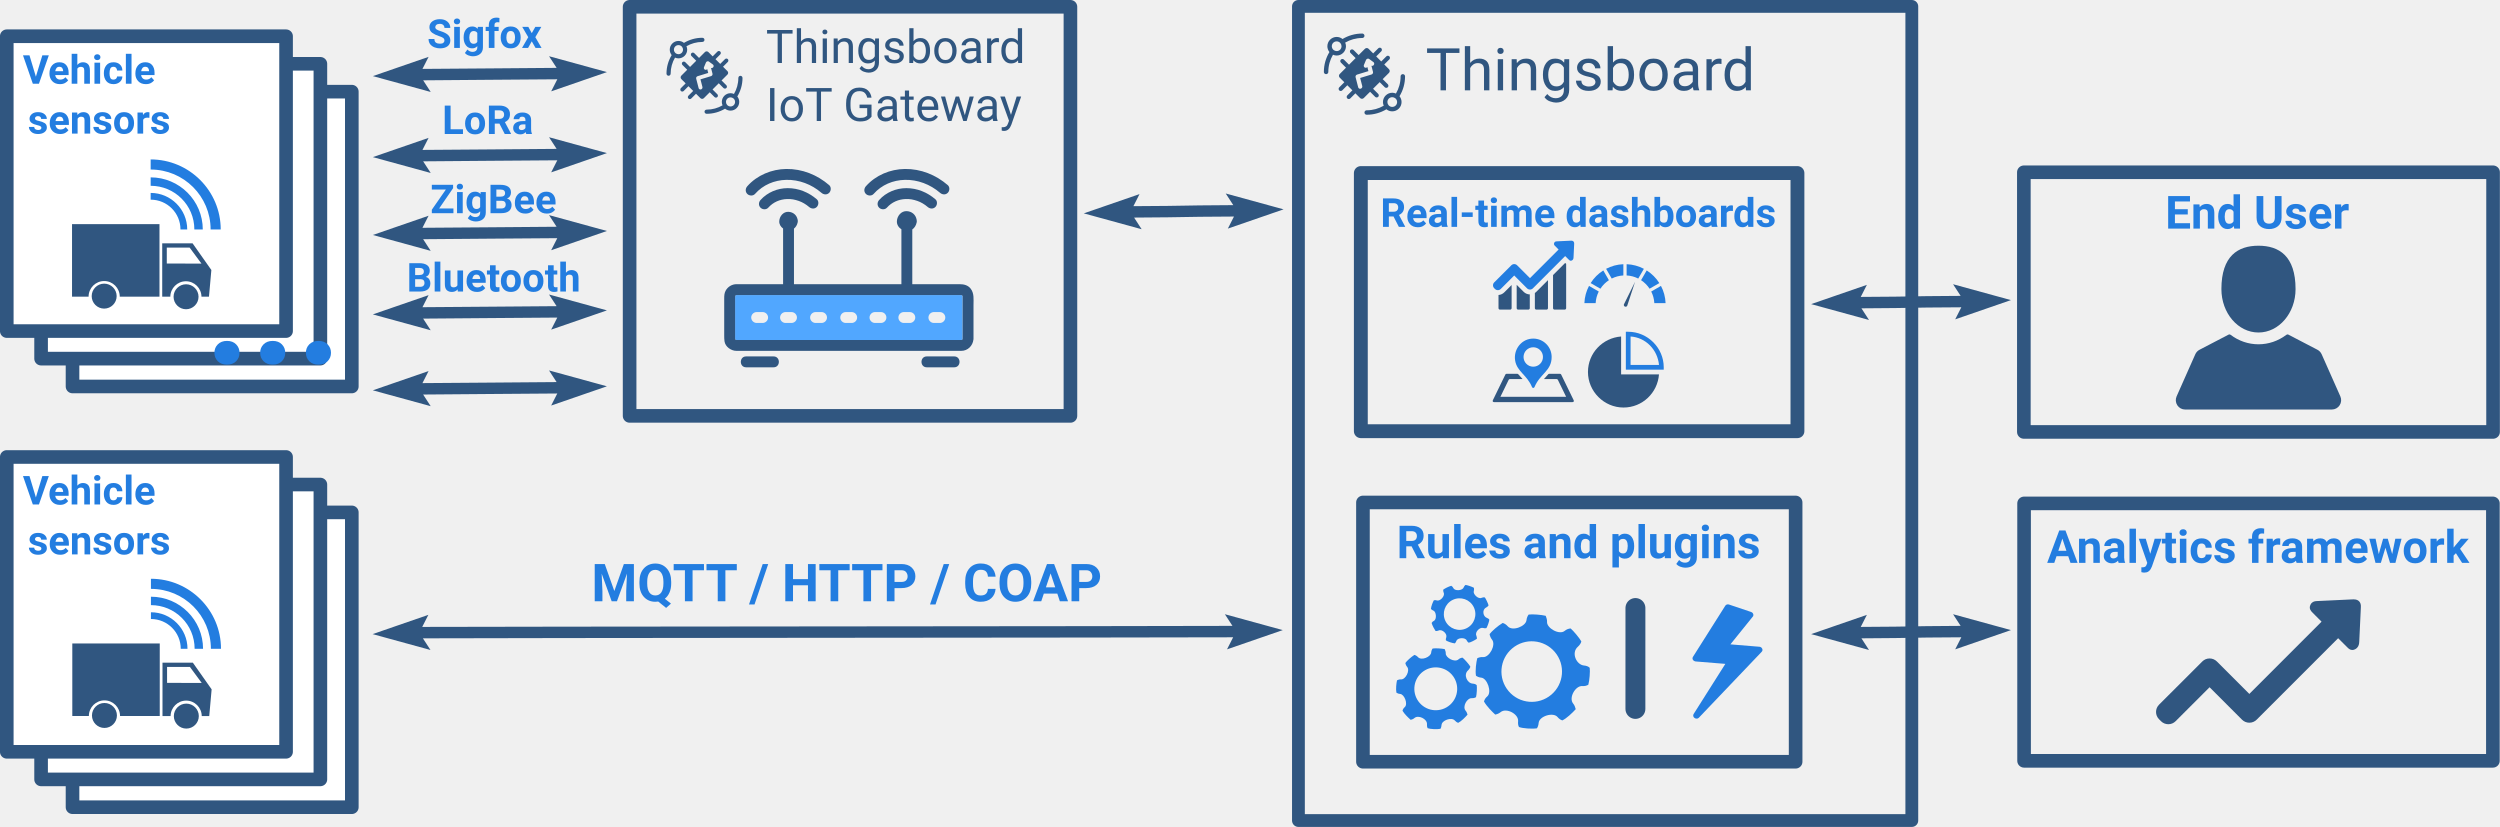
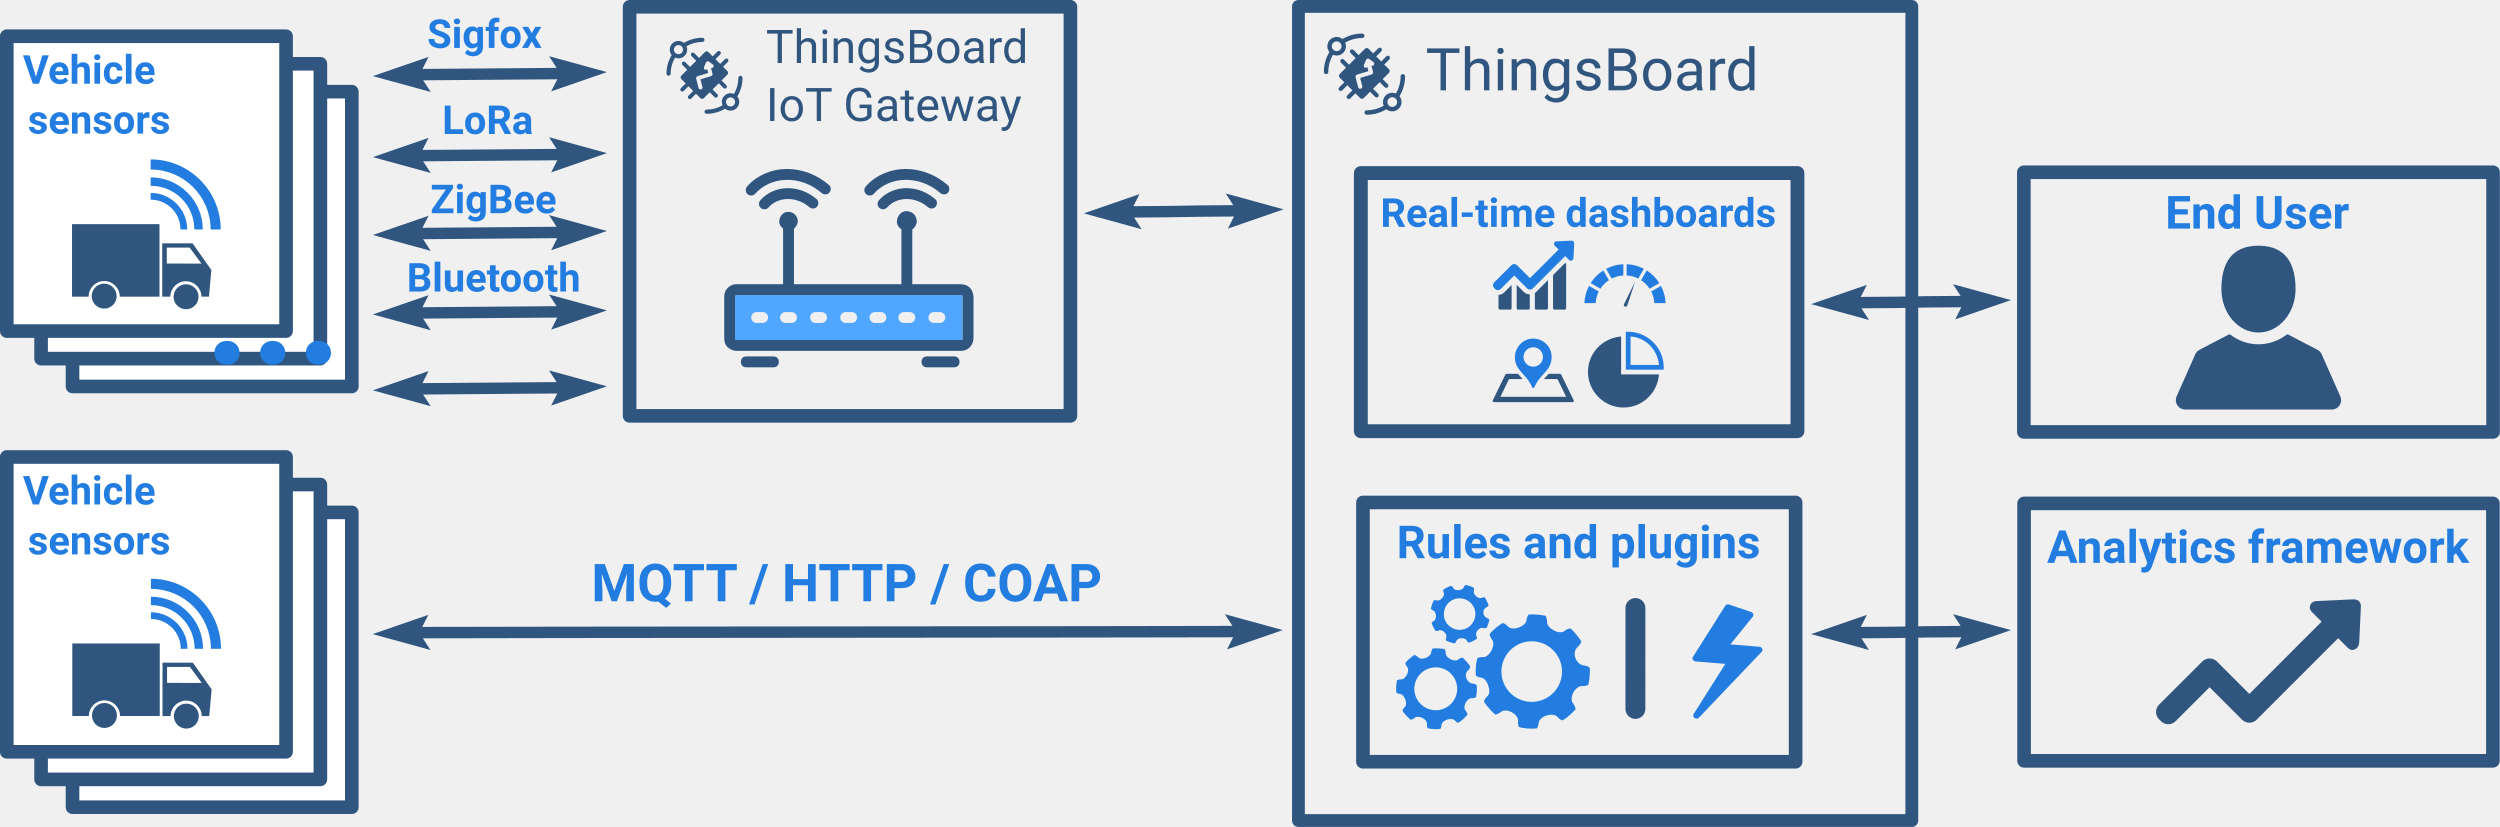
<svg xmlns="http://www.w3.org/2000/svg" id="svg4379" viewBox="0 0 1000 330.764" height="93.349mm" width="282.22mm" version="1.1">
  <g id="layer1" transform="translate(1068.4 -22.73)">
    <flowRoot id="flowRoot8113" style="word-spacing:0px;letter-spacing:0px" xml:space="preserve" transform="translate(-1126.5 -14.454)" line-height="125%" font-size="40px" font-family="sans-serif" fill="#000000">
      <flowRegion id="flowRegion8115">
        <rect id="rect8117" y="247.59" width="244" x="817" height="128" />
      </flowRegion>
      <flowPara id="flowPara8119" />
    </flowRoot>
    <g id="g7922">
      <g id="g11844" transform="matrix(1.0477 0 0 1.0477 50.95 -16.857)">
        <g id="g11834">
          <g id="g11728" fill="#305680">
            <g id="g4241-6-0" transform="matrix(.096863 0 0 .096863 -562.95 -20.348)">
              <path id="path4278-7-2" style="color-rendering:auto;text-decoration-color:#000000;color:#000000;isolation:auto;mix-blend-mode:normal;shape-rendering:auto;solid-color:#000000;block-progression:tb;text-decoration-line:none;text-decoration-style:solid;image-rendering:auto;white-space:normal;text-indent:0;text-transform:none" d="m151.13 732.36c-28.363 0-54.915 7.915-77.613 21.537-6.472-5.262-14.605-8.191-23.067-8.194a8.766 8.766 0 0 0 -0.004 0c-20.154 0.001-36.679 16.528-36.678 36.682a8.766 8.766 0 0 0 0 0.011c0.01 8.415 2.927 16.483 8.103 22.927-13.83 22.83-21.87 49.58-21.87 78.17a8.766 8.766 0 1 0 17.531 0c0-24.702 6.719-47.748 18.378-67.574 4.566 1.985 9.473 3.15 14.519 3.157a8.766 8.766 0 0 0 0.012 0c20.155 0.001 36.683-16.527 36.682-36.682a8.766 8.766 0 0 0 0 -0.004c-0.002-4.999-1.139-9.863-3.083-14.397 19.717-11.484 42.585-18.095 67.085-18.095a8.766 8.766 0 1 0 0 -17.531zm-100.69 30.88c5.913 0.002 11.191 2.512 14.836 7.077a8.766 8.766 0 0 0 0.183 0.215c2.671 3.38 4.133 7.553 4.134 11.863-0.002 10.677-8.468 19.144-19.144 19.148-4.37-0.008-8.601-1.509-12-4.255a8.766 8.766 0 0 0 -0.012 -0.009c-4.514-3.633-7.136-9.098-7.144-14.893 0.003-10.677 8.47-19.144 19.148-19.146z" />
              <path id="path4486-0-9-6-9-7-6-5-5-1" style="color-rendering:auto;text-decoration-color:#000000;color:#000000;isolation:auto;mix-blend-mode:normal;shape-rendering:auto;solid-color:#000000;block-progression:tb;text-decoration-line:none;text-decoration-style:solid;image-rendering:auto;white-space:normal;text-indent:0;text-transform:none" d="m66.992 835.19c-1.492 1.558-2.366 3.71-2.258 6.071 0.096 2.045 0.913 4.02 2.337 5.518 6.805 6.856 20.223 20.223 20.223 20.223l11.844-11.83s-12.973-12.961-20.176-20.171c-1.604-1.633-3.75-2.314-6.012-2.324-2.358-0.011-4.467 0.954-5.959 2.512zm32.147 19.983-36.639 36.639c-3.975 3.976-3.975 10.421 0 14.397l18.156 18.156 31.753 31.753 30.478 30.478c3.976 3.976 10.422 3.976 14.398 0l24.791-24.791 37.914-37.914 36.639-36.639c3.975-3.976 3.975-10.422-0.001-14.398l-18.63-18.63-31.75-31.76-30.01-30c-3.976-3.975-10.421-3.975-14.397 0l-24.79 24.79-37.91 37.91zm37.911-37.91s-12.973-12.961-20.176-20.171c-1.604-1.633-3.75-2.314-6.012-2.324-4.717-0.023-8.434 3.862-8.217 8.583 0.096 2.045 0.913 4.02 2.337 5.518 6.805 6.856 20.223 20.223 20.223 20.223l11.844-11.83zm69.193 5.213s12.961-12.973 20.171-20.176c1.633-1.604 2.314-3.75 2.324-6.012 0.022-4.717-3.862-8.434-8.583-8.217-2.045 0.096-4.02 0.913-5.518 2.337-6.856 6.805-20.223 20.223-20.223 20.223l11.83 11.844zm31.753 31.753s12.961-12.973 20.171-20.176c1.633-1.604 2.314-3.75 2.324-6.012 0.022-4.717-3.862-8.434-8.583-8.217-2.045 0.096-4.02 0.913-5.518 2.337-6.856 6.805-20.223 20.223-20.223 20.223l11.83 11.844zm-18.009 69.667s12.973 12.961 20.178 20.169c1.604 1.632 3.75 2.314 6.012 2.324 4.717 0.022 8.434-3.861 8.217-8.583l-0.002 0.002c-0.096-2.045-0.914-4.021-2.338-5.519-6.805-6.856-20.222-20.222-20.222-20.222l-11.844 11.83zm-37.914 37.914s12.973 12.961 20.178 20.169c1.604 1.632 3.75 2.314 6.012 2.324 4.717 0.023 8.434-3.861 8.217-8.583h-0.002c-0.096-2.045-0.913-4.021-2.337-5.518-6.805-6.856-20.223-20.223-20.223-20.223l-11.844 11.83zm-69.667-5.687s-12.961 12.973-20.169 20.178c-1.632 1.604-2.314 3.75-2.324 6.012-0.023 4.717 3.861 8.434 8.583 8.217h-0.002c2.045-0.096 4.02-0.913 5.518-2.337 6.856-6.805 20.223-20.223 20.223-20.223l-11.82-11.84zm-31.743-31.74s-12.961 12.973-20.169 20.178c-1.632 1.604-2.314 3.75-2.324 6.012-0.023 4.717 3.861 8.434 8.583 8.217h-0.002c2.045-0.096 4.02-0.913 5.518-2.337 6.856-6.805 20.223-20.223 20.223-20.223l-11.829-11.85zm87.237-90.554c1.679-1.706 3.967-2.66 6.297-2.626 1.663 0.024 3.253 0.55 4.562 1.51l16.499 12.1c3.201 2.297 4.144 6.659 2.231 10.312-1.914 3.653-6.123 5.524-9.951 4.423l6.124 23.948c1.113 4.352-1.564 8.968-5.983 10.317l-44.642 13.631 8.246 31.883c1.173 4.37-1.502 9.044-5.955 10.407s-8.976-1.111-10.068-5.505l-10.282-39.769c-1.127-4.356 1.549-8.985 5.976-10.338l44.661-13.637-4.122-16.118c-2.763 3.064-7.234 3.808-10.586 1.762-3.353-2.047-4.614-6.29-2.986-10.047l8.117-19.454c0.433-1.038 1.067-1.989 1.862-2.797z" fill-rule="evenodd" />
              <path id="path4278-5-6-0" style="color-rendering:auto;text-decoration-color:#000000;color:#000000;isolation:auto;mix-blend-mode:normal;shape-rendering:auto;solid-color:#000000;block-progression:tb;text-decoration-line:none;text-decoration-style:solid;image-rendering:auto;white-space:normal;text-indent:0;text-transform:none" d="m168.87 1052.4c28.363 0 54.915-7.915 77.614-21.538 6.472 5.262 14.605 8.192 23.067 8.194a8.766 8.766 0 0 0 0.004 0c20.155-0.001 36.68-16.528 36.679-36.682a8.766 8.766 0 0 0 0 -0.011c-0.01-8.415-2.927-16.484-8.103-22.927 13.825-22.82 21.866-49.572 21.866-78.162a8.766 8.766 0 1 0 -17.531 0c0 24.703-6.719 47.749-18.378 67.575-4.566-1.985-9.473-3.15-14.519-3.157a8.766 8.766 0 0 0 -0.012 0c-20.155-0.001-36.683 16.527-36.682 36.682 0.002 4.999 1.139 9.863 3.083 14.397-19.717 11.484-42.586 18.095-67.086 18.095a8.766 8.766 0 1 0 0 17.531zm100.69-30.875c-5.913 0-11.191-2.512-14.836-7.077a8.766 8.766 0 0 0 -0.183 -0.215c-2.671-3.38-4.133-7.553-4.134-11.863 0.002-10.677 8.468-19.144 19.144-19.148 4.37 0.008 8.601 1.509 12 4.255a8.766 8.766 0 0 0 0.012 0.009c4.514 3.633 7.136 9.098 7.144 14.893-0.003 10.677-8.47 19.145-19.148 19.146z" />
            </g>
            <text id="text4885-5" style="word-spacing:0px;letter-spacing:0px" xml:space="preserve" font-size="22.5px" line-height="125%" y="72.265" x="-524.095" font-family="Roboto">
-               <tspan id="tspan4887-1" x="-524.095" y="72.265">Thingsboard</tspan>
+               <tspan id="tspan4887-1" x="-524.095" y="72.265">ThingsBoard</tspan>
            </text>
          </g>
          <rect id="rect6925-0-6-5-6" stroke-linejoin="round" height="310.82" width="234.18" stroke="#305680" stroke-linecap="round" y="40.23" x="-572.66" stroke-width="4.892" fill="none" />
        </g>
        <g id="g8158" transform="translate(-14,16)">
          <g id="g11709">
            <rect id="rect6925-0-4-2-7-0-3" stroke-linejoin="round" height="98.986" width="165.19" stroke="#305680" stroke-linecap="round" y="213.62" x="-534.03" stroke-width="5.2" fill="none" />
            <text id="text4914-1-8-6-28-6" style="word-spacing:0px;letter-spacing:0px" font-weight="bold" xml:space="preserve" font-size="17.413px" line-height="125%" y="234.902" x="-521.153" font-family="Roboto" fill="#237de0">
              <tspan id="tspan4916-7-8-0-38-0" x="-521.153" y="234.902">Rules and plugins</tspan>
            </text>
            <g id="g6957" transform="matrix(.90317 0 0 .90317 -722.12 -564.99)">
              <g id="g22342" fill-rule="evenodd" transform="matrix(.97318 -1.2702 1.2702 .97318 -1152.1 594.01)" clip-rule="evenodd" fill="#237de0">
                <path id="path4298-8-9-2" d="m363.34 833.96c1.696 0.369 3.836-2.95 2.978-4.285-0.281-0.439-0.421-0.928-0.431-1.414 0.916-0.995 2.862-2.105 3.857-2.532 0.458 0.21 0.863 0.548 1.155 1.004 0.936 1.458 4.754 0.82 5.135-0.925 0.119-0.545 0.486-1.091 0.766-1.377 0.96-0.001 3.026 0.398 4.426 0.955 0.179 0.357 0.247 1.032 0.127 1.58-0.402 1.846 2.917 3.856 4.314 2.959 0.467-0.3 1.125-0.463 1.507-0.432 0.727 0.706 2.04 2.759 2.474 3.776-0.281 0.417-0.558 0.928-1.04 1.237-1.397 0.898-0.866 4.77 0.929 5.161 0.59 0.129 1.114 0.449 1.464 0.861-0.052 0.999-0.601 3.422-0.993 4.311-0.226 0.181-1.063 0.272-1.63 0.148-2.443-0.532-4.084 2.607-2.993 4.307 0.308 0.48 0.503 1.027 0.43 1.552-0.693 0.701-2.691 1.997-3.774 2.43-0.471-0.177-0.928-0.557-1.237-1.039-0.975-1.519-4.726-1.065-5.161 0.93-0.113 0.519-0.428 0.964-0.749 1.394-1.274-0.095-3.487-0.446-4.519-1.011-0.178-0.489-0.162-1.034-0.051-1.541 0.381-1.746-2.76-3.986-4.278-3.011-0.424 0.273-0.928 0.48-1.401 0.5-0.935-0.88-2.307-2.954-2.611-3.971 0.23-0.509 0.631-0.827 1.071-1.111 1.64-1.052 0.971-4.723-0.924-5.135-0.519-0.114-0.994-0.411-1.358-0.731 0.106-1.103 0.343-3.05 0.94-4.462 0.581-0.229 1.029-0.246 1.577-0.127zm4.549 3.63c-0.942 4.318 1.796 8.581 6.114 9.522 4.318 0.94 8.581-1.798 9.522-6.116 0.941-4.318-1.796-8.581-6.114-9.522-4.318-0.941-8.581 1.797-9.522 6.116z" />
                <path id="path4298-3-7-2-5" d="m370.63 810.63c0.807 0.407 2.319-0.988 2.06-1.774-0.085-0.258-0.092-0.523-0.033-0.769 0.592-0.383 1.718-0.689 2.276-0.775 0.204 0.166 0.364 0.389 0.452 0.657 0.282 0.857 2.292 1.033 2.711 0.202 0.131-0.26 0.387-0.487 0.566-0.595 0.484 0.125 1.475 0.595 2.108 1.058 0.044 0.204-0.01 0.553-0.142 0.814-0.443 0.879 0.969 2.325 1.791 2.055 0.274-0.09 0.628-0.087 0.816-0.022 0.275 0.451 0.67 1.657 0.756 2.227-0.196 0.174-0.402 0.395-0.685 0.488-0.822 0.271-1.058 2.293-0.204 2.725 0.281 0.142 0.504 0.372 0.626 0.625-0.156 0.497-0.749 1.648-1.062 2.045-0.138 0.062-0.572-0.001-0.842-0.138-1.163-0.587-2.4 0.783-2.071 1.783 0.093 0.283 0.12 0.584 0.015 0.839-0.441 0.263-1.617 0.657-2.22 0.735-0.214-0.151-0.396-0.402-0.489-0.685-0.294-0.893-2.245-1.153-2.724-0.203-0.125 0.247-0.342 0.431-0.56 0.606-0.63-0.214-1.701-0.679-2.148-1.099-0.026-0.27 0.053-0.543 0.175-0.784 0.419-0.831-0.873-2.37-1.766-2.076-0.25 0.082-0.531 0.121-0.772 0.07-0.357-0.566-0.779-1.791-0.8-2.343 0.183-0.227 0.426-0.335 0.685-0.421 0.965-0.317 1.105-2.256 0.203-2.711-0.247-0.125-0.448-0.337-0.59-0.546 0.197-0.543 0.57-1.494 1.055-2.128 0.323-0.04 0.551 0.01 0.812 0.141zm1.822 2.424c-1.037 2.056-0.211 4.563 1.844 5.6 2.056 1.037 4.563 0.21 5.6-1.845s0.211-4.563-1.844-5.599c-2.056-1.037-4.563-0.211-5.6 1.845z" />
                <path id="path4298-3-6-9-2-7" d="m347.84 818.38c1.206 0.232 2.662-2.152 2.033-3.082-0.206-0.306-0.314-0.649-0.329-0.993 0.631-0.719 1.988-1.538 2.685-1.857 0.328 0.141 0.62 0.373 0.834 0.69 0.687 1.015 3.377 0.499 3.616-0.742 0.075-0.388 0.325-0.78 0.518-0.987 0.679-0.017 2.147 0.23 3.147 0.6 0.133 0.25 0.193 0.726 0.117 1.115-0.253 1.312 2.129 2.678 3.102 2.019 0.325-0.22 0.788-0.347 1.058-0.332 0.526 0.487 1.49 1.916 1.815 2.628-0.192 0.3-0.379 0.666-0.714 0.892-0.973 0.659-0.531 3.388 0.745 3.634 0.42 0.081 0.796 0.299 1.05 0.584-0.02 0.707-0.367 2.43-0.629 3.066-0.157 0.132-0.747 0.211-1.151 0.133-1.737-0.335-2.844 1.914-2.043 3.097 0.226 0.335 0.373 0.718 0.331 1.09-0.478 0.508-1.869 1.458-2.628 1.783-0.336-0.117-0.666-0.378-0.893-0.714-0.715-1.058-3.361-0.673-3.634 0.746-0.071 0.369-0.287 0.689-0.506 0.999-0.903-0.045-2.474-0.256-3.213-0.638-0.134-0.343-0.132-0.728-0.062-1.089 0.239-1.241-2.02-2.772-3.077-2.056-0.295 0.2-0.648 0.355-0.983 0.377-0.677-0.606-1.682-2.05-1.914-2.764 0.154-0.364 0.432-0.596 0.739-0.804 1.142-0.772 0.606-3.357-0.741-3.616-0.369-0.071-0.71-0.273-0.973-0.494 0.056-0.782 0.19-2.163 0.588-3.172 0.407-0.172 0.724-0.192 1.113-0.117zm3.279 2.49c-0.592 3.07 1.417 6.038 4.487 6.63 3.07 0.591 6.038-1.419 6.63-4.489 0.592-3.07-1.417-6.038-4.487-6.63-3.07-0.592-6.038 1.418-6.63 4.488z" />
              </g>
              <path id="path7168-1-2-1-9" stroke-linejoin="round" d="m323.43 949.36 0.01-42.659v0" stroke="#305680" stroke-linecap="round" stroke-width="8.415" fill="none" />
              <g id="g5578-2-8-5-9" fill="#237de0" transform="matrix(.10005 .033696 -.033696 .10005 345 899.17)">
                <path id="path5580-0-9-7-7" d="m362.3 125.06c-2.851-2.853-6.092-4.28-9.706-4.287-0.77 0-1.902 0.193-3.432 0.572l-113.06 27.98 48.82-132.19c0.951-1.903 1.431-3.614 1.431-5.139 0-3.234-1.242-6.04-3.713-8.42-2.48-2.383-5.52-3.571-9.14-3.571h-93.645c-3.045 0-5.708 0.855-7.994 2.568-2.284 1.715-3.809 3.905-4.568 6.567l-57.386 235.55c-0.953 4.564 0.284 8.277 3.711 11.135 2.473 2.099 5.421 3.139 8.848 3.139 1.524 0 2.666-0.089 3.427-0.281l115.91-28.838-56.244 230.69c-0.76 3.045-0.333 5.899 1.287 8.562 1.619 2.669 4.047 4.476 7.281 5.427 1.903 0.377 3.239 0.568 3.999 0.568 5.52 0 9.514-2.375 11.991-7.136l154.16-330.32c2.095-4.567 1.434-8.756-1.998-12.561z" fill="#237de0" />
              </g>
            </g>
          </g>
        </g>
        <g id="g4442" transform="matrix(1.0173 0 0 1.0173 540.08 32.467)">
          <g id="g5798" transform="matrix(1.2195 0 0 1.2195 -1762.3 -944.14)">
            <g id="g6048-0" transform="matrix(.32105 0 0 .32105 533.31 749.25)">
              <g id="g7569-5" fill="#305680" transform="translate(572,260)">
                <path id="path5538-6" d="m-333.96 113.84v12.615c0 0.767 0.624 1.407 1.407 1.407h9.753c0.767 0 1.407-0.624 1.407-1.407v-22.192l-7.083 7.083c-1.503 1.487-3.422 2.35-5.484 2.494z" />
                <path id="path5540-7" d="m-316.54 104.11v22.352c0 0.767 0.624 1.407 1.407 1.407h9.753c0.767 0 1.407-0.624 1.407-1.407v-13.159c-2.222-0.048-4.301-0.927-5.868-2.494l-6.699-6.699z" />
                <path id="path5542-7" d="m-299.11 111.91v14.55c0 0.767 0.624 1.407 1.407 1.407h9.753c0.767 0 1.407-0.624 1.407-1.407v-26.845l-11.176 11.176c-0.432 0.432-0.895 0.799-1.391 1.119z" />
                <path id="path5544-4" d="m-270.06 83.114-11.624 11.624v31.721c0 0.767 0.624 1.407 1.407 1.407h9.753c0.767 0 1.407-0.624 1.407-1.407v-42.466c-0.32-0.272-0.56-0.512-0.735-0.672l-0.208-0.208z" />
              </g>
              <path id="path5546-0" fill="#237de0" d="m309.92 322.52c-0.464-0.496-1.167-0.751-2.062-0.751h-0.256c-4.541 0.208-9.066 0.432-13.606 0.64-0.608 0.032-1.439 0.064-2.095 0.719-0.208 0.208-0.368 0.448-0.496 0.735-0.672 1.455 0.272 2.398 0.719 2.846l1.135 1.151c0.783 0.799 1.583 1.599 2.382 2.382l-27.436 27.452-12.327-12.327c-0.735-0.735-1.727-1.151-2.782-1.151s-2.031 0.416-2.766 1.151l-16.42 16.404c-1.535 1.535-1.535 4.013 0 5.548l0.735 0.735c0.735 0.735 1.727 1.151 2.782 1.151s2.031-0.416 2.766-1.151l12.903-12.903 12.327 12.327c0.735 0.735 1.727 1.151 2.782 1.151s2.031-0.416 2.782-1.151l30.954-30.954 3.502 3.486c0.416 0.416 0.991 0.991 1.871 0.991 0.368 0 0.735-0.096 1.119-0.304 0.256-0.144 0.48-0.304 0.672-0.496 0.688-0.688 0.815-1.567 0.847-2.254 0.128-2.942 0.272-5.884 0.416-8.842l0.208-4.429c0.048-0.927-0.16-1.647-0.656-2.159z" />
            </g>
            <g id="g6036-6" transform="matrix(.3362 0 0 .3362 499.69 745.02)">
              <path id="path7566-4" fill="#305680" d="m384.67 442.38 11.443 23.507c0.465 0.956-0.024 1.738-1.087 1.738h-71.791c-1.063 0-1.552-0.782-1.087-1.738l11.443-23.507c0.182-0.374 0.671-0.68 1.087-0.68h9.812c0.302 0 0.711 0.189 0.909 0.418 0.666 0.769 1.344 1.521 2.02 2.265 0.642 0.706 1.288 1.421 1.928 2.154h-11.644c-0.416 0-0.905 0.306-1.087 0.68l-7.581 15.573h60.191l-7.58-15.573c-0.182-0.374-0.671-0.68-1.087-0.68h-11.671c0.64-0.732 1.286-1.448 1.928-2.154 0.678-0.746 1.36-1.496 2.027-2.266 0.198-0.228 0.605-0.417 0.907-0.417h9.833c0.416 0 0.905 0.306 1.087 0.68z" />
              <path id="path7564-7" fill="#237de0" d="m359.34 409.48c-0.613-0.008-1.234 0.017-1.861 0.076-9.867 0.933-16.624 10.493-14.902 20.254 1.749 9.915 10.889 12.966 15.426 24.096 0.409 1.003 1.822 1.009 2.231 0.006 5.029-12.344 15.723-14.753 15.723-27.598 0-9.224-7.419-16.715-16.615-16.834zm-0.221 7.943c4.91 0 8.891 3.98 8.891 8.891 0 4.91-3.98 8.891-8.891 8.891s-8.891-3.98-8.891-8.891c0-4.91 3.98-8.891 8.891-8.891z" />
            </g>
            <g id="g6040-2-4" transform="matrix(.30896 0 0 .30896 564.55 727.74)">
              <path id="path4440-5-8" d="m273.85 427.41c6.19 0.245 12.02 1.879 17.193 4.6l-5.603 9.705c-3.515-1.781-7.437-2.874-11.589-3.101v-11.205zm20.002 6.225c5.069 3.211 9.374 7.517 12.585 12.585l-9.707 5.604c-2.213-3.377-5.105-6.269-8.482-8.482l5.604-9.707zm14.21 15.395c2.721 5.171 4.354 11.003 4.6 17.192h-11.205c-0.227-4.152-1.319-8.075-3.1-11.589l9.705-5.603zm-76.269 17.192c0.245-6.189 1.878-12.021 4.6-17.192l9.705 5.603c-1.781 3.514-2.873 7.437-3.1 11.589h-11.205zm6.225-20.002c3.211-5.069 7.517-9.373 12.585-12.585l5.604 9.707c-3.377 2.213-6.269 5.105-8.482 8.482l-9.706-5.604zm15.394-14.21c5.172-2.722 11.003-4.355 17.193-4.6v11.205c-4.152 0.227-8.075 1.319-11.589 3.1l-5.603-9.705" fill="#237de0" />
              <path id="path4442-3-5" d="m272.18 469.64c0.902 0.369 2.005-0.044 2.31-0.969l7.802-23.762-11.081 22.421c-0.432 0.874 0.067 1.941 0.969 2.31" fill-rule="evenodd" fill="#305680" />
            </g>
            <g id="g6044-8" transform="matrix(.34624 0 0 .34624 525.05 769)">
              <path id="path6976-2" fill="#237de0" d="m361.97 326.49c13.47 0.842 23.994 11.786 25.256 25.256h-25.256v-25.256zm-2.105-4.209h-2.105v33.675h33.675v-2.105c0-17.259-14.312-31.571-31.571-31.571z" />
              <path id="path6978-6" fill="#305680" d="m353.55 360.16v-33.675c-16.417 1.263-29.466 14.733-29.466 31.571 0 17.259 14.312 31.571 31.571 31.571 16.838 0 30.308-13.049 31.571-29.466h-33.675z" />
            </g>
          </g>
          <text id="text4914-1-2-0" style="word-spacing:0px;letter-spacing:0px" font-weight="bold" font-size="15px" line-height="125%" y="90.366" x="-1063.038" font-family="Roboto" xml:space="preserve" fill="#237de0">
            <tspan id="tspan6898" font-weight="bold" font-size="15px" line-height="125%" y="90.366" x="-1063.038" font-family="Roboto">Real-time dashboards</tspan>
          </text>
          <rect id="rect6925-8-9-5-7-87-8" stroke-linejoin="round" height="96.878" width="163.86" stroke="#305680" stroke-linecap="round" y="70.169" x="-1070.4" stroke-width="5.2" fill="none" />
        </g>
      </g>
      <g id="g11805" transform="matrix(1.0477 0 0 1.0477 50.95 -16.857)">
        <rect id="rect6925-0-6-5-6-1" stroke-linejoin="round" height="156.18" width="168.3" stroke="#305680" stroke-linecap="round" y="40.384" x="-828.01" stroke-width="5.2" fill="none" />
        <g id="g11778">
          <g id="g11769" fill="#305680">
            <g id="g4241-6-0-7" transform="matrix(.090698 0 0 .090698 -813.93 -14.22)">
              <path id="path4278-7-2-1" style="color-rendering:auto;text-decoration-color:#000000;color:#000000;isolation:auto;mix-blend-mode:normal;shape-rendering:auto;solid-color:#000000;block-progression:tb;text-decoration-line:none;text-decoration-style:solid;image-rendering:auto;white-space:normal;text-indent:0;text-transform:none" d="m151.13 732.36c-28.363 0-54.915 7.915-77.613 21.537-6.472-5.262-14.605-8.191-23.067-8.194a8.766 8.766 0 0 0 -0.004 0c-20.154 0.001-36.679 16.528-36.678 36.682a8.766 8.766 0 0 0 0 0.011c0.01 8.415 2.927 16.483 8.103 22.927-13.83 22.83-21.87 49.58-21.87 78.17a8.766 8.766 0 1 0 17.531 0c0-24.702 6.719-47.748 18.378-67.574 4.566 1.985 9.473 3.15 14.519 3.157a8.766 8.766 0 0 0 0.012 0c20.155 0.001 36.683-16.527 36.682-36.682a8.766 8.766 0 0 0 0 -0.004c-0.002-4.999-1.139-9.863-3.083-14.397 19.717-11.484 42.585-18.095 67.085-18.095a8.766 8.766 0 1 0 0 -17.531zm-100.69 30.88c5.913 0.002 11.191 2.512 14.836 7.077a8.766 8.766 0 0 0 0.183 0.215c2.671 3.38 4.133 7.553 4.134 11.863-0.002 10.677-8.468 19.144-19.144 19.148-4.37-0.008-8.601-1.509-12-4.255a8.766 8.766 0 0 0 -0.012 -0.009c-4.514-3.633-7.136-9.098-7.144-14.893 0.003-10.677 8.47-19.144 19.148-19.146z" />
              <path id="path4486-0-9-6-9-7-6-5-5-1-2" style="color-rendering:auto;text-decoration-color:#000000;color:#000000;isolation:auto;mix-blend-mode:normal;shape-rendering:auto;solid-color:#000000;block-progression:tb;text-decoration-line:none;text-decoration-style:solid;image-rendering:auto;white-space:normal;text-indent:0;text-transform:none" d="m66.992 835.19c-1.492 1.558-2.366 3.71-2.258 6.071 0.096 2.045 0.913 4.02 2.337 5.518 6.805 6.856 20.223 20.223 20.223 20.223l11.844-11.83s-12.973-12.961-20.176-20.171c-1.604-1.633-3.75-2.314-6.012-2.324-2.358-0.011-4.467 0.954-5.959 2.512zm32.147 19.983-36.639 36.639c-3.975 3.976-3.975 10.421 0 14.397l18.156 18.156 31.753 31.753 30.478 30.478c3.976 3.976 10.422 3.976 14.398 0l24.791-24.791 37.914-37.914 36.639-36.639c3.975-3.976 3.975-10.422-0.001-14.398l-18.63-18.63-31.75-31.76-30.01-30c-3.976-3.975-10.421-3.975-14.397 0l-24.79 24.79-37.91 37.91zm37.911-37.91s-12.973-12.961-20.176-20.171c-1.604-1.633-3.75-2.314-6.012-2.324-4.717-0.023-8.434 3.862-8.217 8.583 0.096 2.045 0.913 4.02 2.337 5.518 6.805 6.856 20.223 20.223 20.223 20.223l11.844-11.83zm69.193 5.213s12.961-12.973 20.171-20.176c1.633-1.604 2.314-3.75 2.324-6.012 0.022-4.717-3.862-8.434-8.583-8.217-2.045 0.096-4.02 0.913-5.518 2.337-6.856 6.805-20.223 20.223-20.223 20.223l11.83 11.844zm31.753 31.753s12.961-12.973 20.171-20.176c1.633-1.604 2.314-3.75 2.324-6.012 0.022-4.717-3.862-8.434-8.583-8.217-2.045 0.096-4.02 0.913-5.518 2.337-6.856 6.805-20.223 20.223-20.223 20.223l11.83 11.844zm-18.009 69.667s12.973 12.961 20.178 20.169c1.604 1.632 3.75 2.314 6.012 2.324 4.717 0.022 8.434-3.861 8.217-8.583l-0.002 0.002c-0.096-2.045-0.914-4.021-2.338-5.519-6.805-6.856-20.222-20.222-20.222-20.222l-11.844 11.83zm-37.914 37.914s12.973 12.961 20.178 20.169c1.604 1.632 3.75 2.314 6.012 2.324 4.717 0.023 8.434-3.861 8.217-8.583h-0.002c-0.096-2.045-0.913-4.021-2.337-5.518-6.805-6.856-20.223-20.223-20.223-20.223l-11.844 11.83zm-69.667-5.687s-12.961 12.973-20.169 20.178c-1.632 1.604-2.314 3.75-2.324 6.012-0.023 4.717 3.861 8.434 8.583 8.217h-0.002c2.045-0.096 4.02-0.913 5.518-2.337 6.856-6.805 20.223-20.223 20.223-20.223l-11.82-11.84zm-31.743-31.74s-12.961 12.973-20.169 20.178c-1.632 1.604-2.314 3.75-2.324 6.012-0.023 4.717 3.861 8.434 8.583 8.217h-0.002c2.045-0.096 4.02-0.913 5.518-2.337 6.856-6.805 20.223-20.223 20.223-20.223l-11.829-11.85zm87.237-90.554c1.679-1.706 3.967-2.66 6.297-2.626 1.663 0.024 3.253 0.55 4.562 1.51l16.499 12.1c3.201 2.297 4.144 6.659 2.231 10.312-1.914 3.653-6.123 5.524-9.951 4.423l6.124 23.948c1.113 4.352-1.564 8.968-5.983 10.317l-44.642 13.631 8.246 31.883c1.173 4.37-1.502 9.044-5.955 10.407s-8.976-1.111-10.068-5.505l-10.282-39.769c-1.127-4.356 1.549-8.985 5.976-10.338l44.661-13.637-4.122-16.118c-2.763 3.064-7.234 3.808-10.586 1.762-3.353-2.047-4.614-6.29-2.986-10.047l8.117-19.454c0.433-1.038 1.067-1.989 1.862-2.797z" fill-rule="evenodd" />
              <path id="path4278-5-6-0-2" style="color-rendering:auto;text-decoration-color:#000000;color:#000000;isolation:auto;mix-blend-mode:normal;shape-rendering:auto;solid-color:#000000;block-progression:tb;text-decoration-line:none;text-decoration-style:solid;image-rendering:auto;white-space:normal;text-indent:0;text-transform:none" d="m168.87 1052.4c28.363 0 54.915-7.915 77.614-21.538 6.472 5.262 14.605 8.192 23.067 8.194a8.766 8.766 0 0 0 0.004 0c20.155-0.001 36.68-16.528 36.679-36.682a8.766 8.766 0 0 0 0 -0.011c-0.01-8.415-2.927-16.484-8.103-22.927 13.825-22.82 21.866-49.572 21.866-78.162a8.766 8.766 0 1 0 -17.531 0c0 24.703-6.719 47.749-18.378 67.575-4.566-1.985-9.473-3.15-14.519-3.157a8.766 8.766 0 0 0 -0.012 0c-20.155-0.001-36.683 16.527-36.682 36.682 0.002 4.999 1.139 9.863 3.083 14.397-19.717 11.484-42.586 18.095-67.086 18.095a8.766 8.766 0 1 0 0 17.531zm100.69-30.875c-5.913 0-11.191-2.512-14.836-7.077a8.766 8.766 0 0 0 -0.183 -0.215c-2.671-3.38-4.133-7.553-4.134-11.863 0.002-10.677 8.468-19.144 19.144-19.148 4.37 0.008 8.601 1.509 12 4.255a8.766 8.766 0 0 0 0.012 0.009c4.514 3.633 7.136 9.098 7.144 14.893-0.003 10.677-8.47 19.145-19.148 19.146z" />
            </g>
            <text id="text4885-5-0" style="word-spacing:0px;letter-spacing:0px" xml:space="preserve" font-size="17.721px" line-height="125%" y="61.836" x="-775.963" font-family="Roboto">
-               <tspan id="tspan4887-1-2" x="-775.963" y="61.836">Thingsboard</tspan>
+               <tspan id="tspan4887-1-2" x="-775.963" y="61.836">ThingsBoard</tspan>
              <tspan id="tspan6272" x="-775.963" y="83.987">IoT Gateway</tspan>
            </text>
          </g>
          <g id="g8383" transform="matrix(.62649 0 0 .62649 -1112.7 -256.3)">
            <path id="path7699" d="m643.49 666.23h-3.642c-1.808 0-3.317-1.509-3.317-3.317 0-1.808 1.509-3.317 3.317-3.317h3.642c1.808 0 3.317 1.509 3.317 3.317 0 1.808-1.509 3.317-3.317 3.317zm-18.309 0h-3.642c-1.808 0-3.317-1.509-3.317-3.317 0-1.808 1.509-3.317 3.317-3.317h3.642c1.808 0 3.317 1.509 3.317 3.317 0 1.808-1.509 3.317-3.317 3.317zm-17.591 0h-3.643c-1.808 0-3.317-1.509-3.317-3.317 0-1.808 1.509-3.317 3.317-3.317h3.643c1.808 0 3.317 1.509 3.317 3.317 0 1.808-1.509 3.317-3.317 3.317zm-17.831 0h-3.643c-1.808 0-3.317-1.509-3.317-3.317 0-1.808 1.509-3.317 3.317-3.317h3.643c1.808 0 3.317 1.509 3.317 3.317 0 1.808-1.509 3.317-3.317 3.317zm-18.371 0h-3.643c-1.808 0-3.317-1.509-3.317-3.317 0-1.808 1.509-3.317 3.317-3.317h3.643c1.808 0 3.317 1.509 3.317 3.317 0 1.808-1.509 3.317-3.317 3.317zm-18.31 0h-3.642c-1.808 0-3.317-1.509-3.317-3.317 0-1.808 1.509-3.317 3.317-3.317h3.642c1.808 0 3.317 1.509 3.317 3.317 0 1.808-1.509 3.317-3.317 3.317zm-17.591 0h-3.643c-1.808 0-3.317-1.509-3.317-3.317 0-1.808 1.509-3.317 3.317-3.317h3.643c1.808 0 3.317 1.509 3.317 3.317 0 1.808-1.509 3.317-3.317 3.317zm121.86-16.362c-0.109-0.164-0.146-0.24-0.113-0.229-0.205-0.16-0.585-0.452-0.295-0.298-0.142-0.075-0.211-0.12-0.242-0.146-0.034 0.007-0.12 0.007-0.313-0.019 0.311 0.042 0.182 0.051 0.134 0.051h-136.98c-0.465 0-0.848 0.39-0.848 1.072v25.283c0 0.414-0.155 0.407 0.243 0.773 0.113 0.104 0.169 0.164 0.195 0.198 0.036 0 0.118 0.027 0.288 0.099-0.442-0.187 0.595-0.053 0.103-0.053h136.87 0.017c-0.174-0.015 0.587-0.146 0.211 0.053 0.26-0.138 0.312-0.128 0.311-0.099 0.029-0.037 0.081-0.098 0.172-0.198 0.104-0.113 0.163-0.169 0.198-0.195 0.003-0.027 0.017-0.082 0.056-0.181-0-0.01-0-0.013-0.001-0.02-0.099 0.148-0.023-0.412-0.009-0.315v-25.135c0-0.06-0.018-0.44 0.014-0.425-0.076-0.23-0.082-0.3-0.017-0.215" fill="#51a7ff" />
            <g fill="#305680">
              <path id="path7701" d="m542.17 686.62h-16.765c-4.279 0-4.279 6.634 0 6.634h16.765c4.278 0 4.278-6.634 0-6.634" />
              <path id="path7705" d="m652.27 686.62h-16.765c-4.279 0-4.279 6.634 0 6.634h16.765c4.278 0 4.278-6.634 0-6.634" />
              <path id="path7707" d="m550.76 584.07c-6.208 0.007-12.403 2.579-16.555 7.227-1.203 1.347-1.332 3.359 0 4.691 1.224 1.224 3.486 1.349 4.691 0 3.054-3.419 7.109-5.12 11.485-5.277 2.576-0.093 4.584 0.287 7.111 1.147 2.179 0.741 4.45 2.097 6.302 3.688 1.37 1.177 3.341 1.35 4.691 0 1.205-1.205 1.373-3.512 0-4.691-4.973-4.272-11.129-6.789-17.726-6.785" />
              <path id="path7709" d="m623.04 584.07c-6.208 0.007-12.403 2.579-16.555 7.227-1.204 1.347-1.332 3.359 0 4.691 1.224 1.224 3.486 1.349 4.691 0 3.054-3.419 7.109-5.12 11.485-5.277 2.576-0.093 4.584 0.287 7.111 1.147 2.179 0.741 4.45 2.097 6.302 3.688 1.371 1.177 3.341 1.35 4.691 0 1.206-1.205 1.373-3.512 0-4.691-4.974-4.272-11.129-6.789-17.726-6.785" />
              <path id="path7711" d="m530.83 587.6c4.959-5.593 11.799-8.407 19.072-8.581 7.699-0.185 15.426 2.71 21.439 7.906 1.367 1.181 3.344 1.347 4.691 0 1.208-1.208 1.369-3.508 0-4.691-7.27-6.282-16.469-9.969-26.131-9.849-8.94 0.111-17.797 3.796-23.764 10.524-1.198 1.352-1.335 3.356 0 4.691 1.22 1.221 3.491 1.354 4.691 0" />
              <path id="path7713" d="m603.11 587.6c4.959-5.593 11.799-8.407 19.072-8.581 7.7-0.185 15.427 2.71 21.44 7.906 1.367 1.181 3.344 1.347 4.691 0 1.208-1.208 1.369-3.508 0-4.691-7.27-6.282-16.469-9.969-26.131-9.849-8.939 0.111-17.797 3.796-23.763 10.524-1.199 1.352-1.335 3.356 0 4.691 1.221 1.221 3.491 1.354 4.691 0" />
              <path id="path7721" d="m657.36 650.51v25.135c-0.014-0.097-0.09 0.463 0.009 0.315 0.001 0.01 0.001 0.013 0.001 0.02-0.038 0.099-0.053 0.154-0.056 0.181-0.034 0.025-0.093 0.081-0.198 0.195-0.092 0.1-0.144 0.161-0.172 0.198 0.001-0.029-0.05-0.04-0.311 0.099 0.377-0.199-0.384-0.069-0.211-0.053h-0.017-136.87c0.491 0-0.545-0.133-0.103 0.053-0.17-0.072-0.252-0.096-0.288-0.099-0.026-0.034-0.081-0.093-0.195-0.198-0.398-0.365-0.243-0.358-0.243-0.773v-25.283c0-0.682 0.383-1.072 0.848-1.072h136.98c0.048 0 0.177-0.009-0.134-0.051 0.193 0.026 0.279 0.027 0.313 0.019 0.031 0.026 0.1 0.07 0.242 0.146-0.291-0.154 0.09 0.138 0.295 0.298-0.033-0.011 0.004 0.064 0.113 0.229-0.064-0.086-0.059-0.015 0.017 0.215-0.032-0.015-0.014 0.365-0.014 0.425zm4.904-5.188c-1.633-2.112-4.146-2.727-6.665-2.727h-28.912v-33.344c1.334-0.94 2.271-2.456 2.614-4.082 0.104-0.322 0.155-0.664 0.136-1.018 0.018-0.346-0.029-0.682-0.129-0.998-0.564-2.895-2.856-4.903-5.938-5.069-3.418-0.184-5.898 2.918-6.067 6.067-0.116 2.151 1.07 3.929 2.75 4.995v33.449h-65.468v-33.861c1.095-0.861 1.871-2.148 2.186-3.53 0.113-0.332 0.169-0.686 0.149-1.053 0.019-0.354-0.032-0.696-0.137-1.018-0.555-2.65-2.676-4.481-5.516-4.634-3.185-0.172-5.495 2.718-5.653 5.653-0.103 1.906 0.892 3.498 2.336 4.504v33.94h-28.371c-2.775 0-5.363 1.564-6.659 4.012-0.775 1.464-0.852 3.019-0.852 4.618v22.841c0 1.149 0.029 2.182 0.185 3.332 0.458 3.382 4.065 5.837 7.29 5.837h136.94c4.007 0 7.024-3.064 7.462-6.882 0.029-0.185 0.049-0.377 0.049-0.581v-20.614c0-3.396 0.48-6.975-1.73-9.834" />
            </g>
            <g id="g8374" fill-opacity="0">
              <path id="path7703" d="m535.49 659.6h-3.643c-1.808 0-3.317 1.509-3.317 3.317 0 1.808 1.509 3.317 3.317 3.317h3.643c1.808 0 3.317-1.509 3.317-3.317 0-1.808-1.509-3.317-3.317-3.317" />
              <path id="path7715" d="m643.5 659.6h-3.642c-1.808 0-3.317 1.509-3.317 3.317 0 1.808 1.509 3.317 3.317 3.317h3.642c1.808 0 3.317-1.509 3.317-3.317 0-1.808-1.509-3.317-3.317-3.317" />
              <path id="path7717" d="m553.09 659.6h-3.642c-1.808 0-3.317 1.509-3.317 3.317 0 1.808 1.509 3.317 3.317 3.317h3.642c1.808 0 3.317-1.509 3.317-3.317 0-1.808-1.509-3.317-3.317-3.317" />
              <path id="path7719" d="m625.19 659.6h-3.642c-1.808 0-3.317 1.509-3.317 3.317 0 1.808 1.509 3.317 3.317 3.317h3.642c1.808 0 3.317-1.509 3.317-3.317 0-1.808-1.509-3.317-3.317-3.317" />
              <path id="path7723" d="m607.6 659.6h-3.643c-1.808 0-3.317 1.509-3.317 3.317 0 1.808 1.509 3.317 3.317 3.317h3.643c1.808 0 3.317-1.509 3.317-3.317 0-1.808-1.509-3.317-3.317-3.317" />
              <path id="path7725" d="m571.4 659.6h-3.643c-1.808 0-3.317 1.509-3.317 3.317 0 1.808 1.509 3.317 3.317 3.317h3.643c1.808 0 3.317-1.509 3.317-3.317 0-1.808-1.509-3.317-3.317-3.317" />
              <path id="path7727" d="m589.77 659.6h-3.643c-1.808 0-3.317 1.509-3.317 3.317 0 1.808 1.509 3.317 3.317 3.317h3.643c1.808 0 3.317-1.509 3.317-3.317 0-1.808-1.509-3.317-3.317-3.317" />
            </g>
          </g>
        </g>
      </g>
      <g id="g8170" transform="matrix(1.0477 0 0 1.0477 30.705 -28.613)">
        <g id="g27759" fill="#305680" transform="matrix(.1543 0 0 .1543 -218.37 142.52)">
          <g id="g27761" fill="#305680">
            <path id="path27763" d="m204.58 216.67c50.664 0 91.74-48.075 91.74-107.38 0-82.237-41.074-107.38-91.74-107.38-50.668 0-91.74 25.14-91.74 107.38 0.001 59.303 41.073 107.38 91.74 107.38z" />
            <path id="path27765" d="m407.16 374.72-46.28-104.27c-2.117-4.771-5.836-8.728-10.465-11.138l-71.83-37.392c-1.584-0.823-3.502-0.663-4.926 0.415-20.316 15.366-44.203 23.488-69.076 23.488-24.877 0-48.762-8.122-69.078-23.488-1.428-1.078-3.346-1.238-4.93-0.415l-71.83 37.4c-4.631 2.41-8.346 6.365-10.465 11.138l-46.289 104.26c-3.191 7.188-2.537 15.412 1.75 22.005 4.285 6.592 11.537 10.526 19.4 10.526h362.86c7.863 0 15.117-3.936 19.402-10.527 4.285-6.592 4.941-14.819 1.75-22.004z" />
          </g>
        </g>
        <rect id="rect6925-8-9-5" stroke-linejoin="round" height="99.129" width="179.14" stroke="#305680" stroke-linecap="round" y="114.78" x="-276.38" stroke-width="5.2" fill="none" />
        <text id="text4914-1-2-0-6" font-size="17.5px" font-family="Roboto" style="word-spacing:0px;letter-spacing:0px" line-height="125%" y="136.285" x="-222.392" font-weight="bold" xml:space="preserve" fill="#237de0">
          <tspan id="tspan4916-7-0-6-5" font-weight="bold" font-size="17.5px" line-height="125%" y="136.285" x="-222.392" font-family="Roboto">End User</tspan>
        </text>
      </g>
      <g id="g8164" transform="matrix(1.0477 0 0 1.0477 62.825 -23.784)">
        <path id="path5546-9" d="m-179.03 273.98c-0.466-0.498-1.173-0.755-2.073-0.755h-0.257c-4.563 0.209-9.11 0.434-13.673 0.643-0.611 0.032-1.446 0.065-2.105 0.723-0.209 0.209-0.37 0.45-0.498 0.739-0.675 1.462 0.273 2.41 0.723 2.86l1.141 1.157c0.787 0.803 1.591 1.607 2.394 2.394l-27.572 27.588-12.388-12.388c-0.739-0.739-1.735-1.157-2.796-1.157s-2.041 0.418-2.78 1.157l-16.501 16.485c-1.543 1.542-1.543 4.033 0 5.575l0.739 0.739c0.739 0.739 1.735 1.157 2.796 1.157 1.061 0 2.041-0.418 2.78-1.157l12.967-12.967 12.388 12.388c0.739 0.739 1.735 1.157 2.796 1.157 1.061 0 2.041-0.418 2.796-1.157l31.107-31.107 3.519 3.503c0.418 0.418 0.996 0.996 1.88 0.996 0.37 0 0.739-0.096 1.125-0.305 0.257-0.145 0.482-0.305 0.675-0.498 0.691-0.691 0.82-1.575 0.852-2.266 0.129-2.957 0.273-5.913 0.418-8.885l0.209-4.451c0.049-0.932-0.161-1.655-0.659-2.169z" fill="#305680" />
        <rect id="rect6925-0-4-2-7-0-3-9" stroke-linejoin="round" height="98.28" width="178.98" stroke="#305680" stroke-linecap="round" y="236.59" x="-306.95" stroke-width="5.2" fill="none" />
        <text id="text4914-1-8-6-28-6-4" style="word-spacing:0px;letter-spacing:0px" font-weight="bold" xml:space="preserve" font-size="17.413px" line-height="125%" y="259.288" x="-298.19" font-family="Roboto" fill="#237de0">
          <tspan id="tspan4916-7-8-0-38-0-5" x="-298.19" y="259.288">Analytics framework</tspan>
        </text>
      </g>
      <g fill="#305680">
        <path id="path18461-2-0-6-2-1-0-4-9-2-3-3" d="m-897.06 268.67c-7.439 2.561-14.867 5.134-22.3 7.702 7.702 2.141 15.43 4.239 23.151 6.349-0.992-1.558-2.023-3.104-3.025-4.659 26.122-0.153 297.97-0.281 324.09-0.417-0.808 1.609-1.648 3.212-2.45 4.825 7.439-2.561 14.866-5.133 22.299-7.701-7.702-2.141-15.43-4.241-23.151-6.351 0.992 1.558 2.024 3.105 3.026 4.66-26.122 0.154-297.97 0.281-324.09 0.416 0.808-1.609 1.648-3.212 2.45-4.825z" />
        <path id="path18461-2-0-6-2-1-0-4-9-2-3-7" d="m-321.65 136.67c-7.439 2.561-14.867 5.134-22.3 7.702 7.702 2.141 15.43 4.239 23.151 6.349-0.992-1.558-2.023-3.104-3.025-4.659 26.122-0.153 13.83-0.281 39.952-0.417-0.808 1.609-1.648 3.212-2.45 4.825 7.439-2.561 14.866-5.133 22.299-7.701-7.702-2.141-15.43-4.241-23.151-6.351 0.992 1.558 2.024 3.105 3.026 4.66-26.122 0.154-13.83 0.281-39.952 0.416 0.808-1.609 1.648-3.212 2.45-4.825z" />
        <path id="path18461-2-0-6-2-1-0-4-9-2-3-7-3" d="m-321.65 268.67c-7.439 2.561-14.867 5.134-22.3 7.702 7.702 2.141 15.43 4.239 23.151 6.349-0.992-1.558-2.023-3.104-3.025-4.659 26.122-0.153 13.83-0.281 39.952-0.417-0.808 1.609-1.648 3.212-2.45 4.825 7.439-2.561 14.866-5.133 22.299-7.701-7.702-2.141-15.43-4.241-23.151-6.351 0.992 1.558 2.024 3.105 3.026 4.66-26.122 0.154-13.83 0.281-39.952 0.416 0.808-1.609 1.648-3.212 2.45-4.825z" />
      </g>
      <text id="text4914-6-5-7-3" style="word-spacing:0px;letter-spacing:0px" font-weight="bold" font-size="20.954px" line-height="125%" y="263.233" x="-831.838" font-family="Roboto" xml:space="preserve" fill="#237de0">
        <tspan id="tspan6911" y="263.233" x="-831.838">MQTT / HTTP / COAP</tspan>
      </text>
      <path id="path18461-2-0-6-2-1-0-4-9-2-3-7-2" d="m-612.59 100.37c-7.439 2.561-14.867 5.134-22.3 7.702 7.702 2.141 15.43 4.239 23.151 6.349-0.992-1.558-2.023-3.104-3.025-4.659 26.122-0.153 13.83-0.281 39.952-0.417-0.808 1.609-1.648 3.212-2.45 4.825 7.439-2.561 14.866-5.133 22.299-7.701-7.702-2.141-15.43-4.241-23.151-6.351 0.992 1.558 2.024 3.105 3.026 4.66-26.122 0.154-13.83 0.281-39.952 0.416 0.808-1.609 1.648-3.212 2.45-4.825z" fill="#305680" />
      <g id="g6555">
        <g id="g9442" stroke-linejoin="round" transform="matrix(1.0477 0 0 1.0477 44.664 -35.715)" stroke="#305680" stroke-linecap="round" stroke-width="5.2" fill="#fff">
          <rect id="rect6925-8-9-5-7-2-5-3-2-9-3-5-1" height="112.56" width="106.63" y="90.773" x="-1034.7" />
          <rect id="rect6925-8-9-5-7-2-1-2-5-8-1-5" height="112.56" width="106.63" y="80.148" x="-1046.7" />
          <rect id="rect6925-8-9-5-7-8-1-7-6-1-6" height="112.56" width="106.63" y="69.618" x="-1059.8" />
        </g>
        <text id="text4914-1-2-0-6-0-9-5-4-0-0-7" style="word-spacing:0px;letter-spacing:0px;text-anchor:middle;text-align:center" font-weight="bold" xml:space="preserve" font-size="15.963px" line-height="125%" y="56.227" x="-1010.857" font-family="Roboto" fill="#237de0">
          <tspan id="tspan6578-2-3-0-2" x="-1010.857" y="56.227">Vehicle</tspan>
          <tspan id="tspan4789" x="-1010.857" y="76.181">sensors</tspan>
        </text>
        <g id="g6508" transform="matrix(.71974 0 0 .71974 -190.08 37.474)">
          <path id="path4527-47-7" style="color-rendering:auto;text-decoration-color:#000000;color:#000000;isolation:auto;mix-blend-mode:normal;shape-rendering:auto;solid-color:#000000;block-progression:tb;text-decoration-line:none;text-decoration-style:solid;image-rendering:auto;white-space:normal;text-indent:0;text-transform:none" d="m-1136.6 68.113v5.619c18.435 0 33.32 14.884 33.32 33.32h5.619c0-21.472-17.466-38.938-38.938-38.938zm0 9.971v4.682c13.44 0 24.285 10.845 24.285 24.285h4.682c0-15.971-12.996-28.967-28.967-28.967zm0 8.647v3.746c9.175 0 16.574 7.399 16.574 16.574h3.746c0-11.2-9.12-20.32-20.32-20.32z" fill="#237de0" />
          <path id="rect5014" style="color-rendering:auto;text-decoration-color:#000000;color:#000000;isolation:auto;mix-blend-mode:normal;shape-rendering:auto;solid-color:#000000;block-progression:tb;text-decoration-line:none;text-decoration-style:solid;image-rendering:auto;white-space:normal;text-indent:0;text-transform:none" d="m-1180.3 104.07v40.305h9.203v-0.014c0-4.766 3.898-8.664 8.664-8.664 4.766 0 8.662 3.898 8.662 8.664v0.014h22.071v-40.305h-48.598zm50.124 10.674v29.662h4.498c0.045-4.728 3.922-8.582 8.66-8.582 4.738 0 8.614 3.853 8.659 8.582h4.163l1.333-14.831-10.442-14.831h-16.87zm2.54 2.376h12.7l6.567 8.89-19.266-0.039v-8.851zm-34.8 20.029c-3.817 0-6.938 3.122-6.938 6.939 0 3.817 3.121 6.938 6.938 6.938 3.817 0 6.939-3.121 6.939-6.938 0-3.817-3.122-6.939-6.939-6.939zm45.505 0.353c-3.817 0-6.938 3.121-6.938 6.938 0 3.817 3.121 6.938 6.938 6.938 3.817 0 6.939-3.121 6.939-6.938 0-3.817-3.122-6.938-6.939-6.938z" fill="#305680" />
        </g>
      </g>
      <g id="g4858" transform="translate(.43738 -1.9793)">
        <g id="g4853">
          <path id="path18461-2-0-6-2-1-0-4-9-2-9" d="m-897.4 79.852c-7.439 2.561-14.867 5.134-22.3 7.702 7.702 2.141 15.43 4.239 23.151 6.349-0.992-1.558-2.023-3.104-3.025-4.659 26.122-0.153 27.536-0.281 53.657-0.417-0.808 1.609-1.648 3.212-2.45 4.825 7.439-2.561 14.866-5.133 22.299-7.701-7.702-2.141-15.43-4.241-23.151-6.351 0.992 1.558 2.024 3.105 3.026 4.66-26.122 0.154-27.536 0.281-53.658 0.416 0.808-1.609 1.648-3.212 2.45-4.825z" fill="#305680" />
          <text id="text4914-6-5-7-3-2-5-8-5-1-33-2-0" style="word-spacing:0px;letter-spacing:0px" font-weight="bold" font-size="15.963px" line-height="125%" y="78.302" x="-891.957" font-family="Roboto" xml:space="preserve" fill="#237de0">
            <tspan id="tspan4468-1-3" y="78.302" x="-891.957">LoRa</tspan>
          </text>
        </g>
        <g id="g9423-3" transform="matrix(1.0477 0 0 1.0477 42.086 6.8348)">
          <path id="path18461-2-0-6-2-1-0-4-9-2-2-37" d="m-896.72 99.424c-7.1 2.444-14.19 4.9-21.285 7.351 7.352 2.043 14.727 4.046 22.097 6.06-0.947-1.487-1.931-2.962-2.887-4.447 24.933-0.146 26.282-0.268 51.215-0.398-0.771 1.536-1.573 3.066-2.339 4.605 7.1-2.444 14.189-4.899 21.284-7.35-7.351-2.043-14.728-4.048-22.097-6.061 0.947 1.487 1.932 2.964 2.889 4.448-24.933 0.147-26.282 0.268-51.215 0.397 0.771-1.536 1.573-3.066 2.339-4.605z" fill="#305680" />
          <text id="text4914-6-5-7-3-2-5-8-5-1-33-2-8-32" style="word-spacing:0px;letter-spacing:0px" font-weight="bold" font-size="15.236px" line-height="125%" y="98.445" x="-896.029" font-family="Roboto" xml:space="preserve" fill="#237de0">
            <tspan id="tspan4468-1-4-6" y="98.445" x="-896.029">ZigBee</tspan>
          </text>
        </g>
        <g id="g9418-5" transform="matrix(1.0477 0 0 1.0477 41.345 .96695)">
          <path id="path18461-2-0-6-2-1-0-4-9-2-2-3-2" d="m-896.01 135.34c-7.1 2.444-14.19 4.9-21.285 7.351 7.352 2.043 14.727 4.046 22.097 6.06-0.947-1.487-1.931-2.962-2.887-4.447 24.933-0.146 26.282-0.268 51.215-0.398-0.771 1.536-1.573 3.066-2.339 4.605 7.1-2.444 14.189-4.899 21.284-7.35-7.351-2.043-14.728-4.048-22.097-6.061 0.947 1.487 1.932 2.964 2.889 4.448-24.933 0.147-26.282 0.268-51.215 0.397 0.771-1.536 1.573-3.066 2.339-4.605z" fill="#305680" />
          <text id="text4914-6-5-7-3-2-5-8-5-1-33-2-8-3-6" style="word-spacing:0px;letter-spacing:0px" font-weight="bold" font-size="15.236px" line-height="125%" y="133.962" x="-904.343" font-family="Roboto" xml:space="preserve" fill="#237de0">
            <tspan id="tspan4468-1-4-2-5" y="133.962" x="-904.343">Bluetooth</tspan>
          </text>
        </g>
        <g id="g9413-8" transform="matrix(1.0477 0 0 1.0477 41.76 -.1904)">
          <text id="text4914-1-2-1-1-8-0-8-3-4-3-7" style="word-spacing:0px;letter-spacing:0px;text-anchor:middle;text-align:center" font-weight="bold" font-size="60px" line-height="125%" y="162.654" x="-873.485" font-family="Roboto" xml:space="preserve" fill="#237de0">
            <tspan id="tspan4976-9-9-9-3-8-6-4-9" style="text-anchor:middle;text-align:center" font-weight="bold" font-size="60px" line-height="125%" y="162.654" x="-873.485" font-family="Roboto">...</tspan>
          </text>
          <path id="path18461-2-0-6-2-1-0-4-9-2-2-3-8-6" d="m-896.41 165.43c-7.1 2.444-14.19 4.9-21.285 7.351 7.352 2.043 14.727 4.046 22.097 6.06-0.947-1.487-1.931-2.962-2.887-4.447 24.933-0.146 26.282-0.268 51.215-0.398-0.771 1.536-1.573 3.066-2.339 4.605 7.1-2.444 14.189-4.899 21.284-7.35-7.351-2.043-14.728-4.048-22.097-6.061 0.947 1.487 1.932 2.964 2.889 4.448-24.933 0.147-26.282 0.268-51.215 0.397 0.771-1.536 1.573-3.066 2.339-4.605z" fill="#305680" />
        </g>
        <g id="g4848" transform="translate(-2.4273)">
          <path id="path18461-2-0-6-2-1-0-4-9-2-8" d="m-894.97 47.447c-7.439 2.561-14.867 5.134-22.3 7.702 7.702 2.141 15.43 4.239 23.151 6.349-0.992-1.558-2.023-3.104-3.025-4.659 26.122-0.153 27.536-0.281 53.658-0.417-0.808 1.609-1.648 3.212-2.45 4.825 7.439-2.561 14.866-5.133 22.299-7.701-7.702-2.141-15.43-4.241-23.151-6.351 0.992 1.558 2.024 3.105 3.026 4.66-26.122 0.154-27.536 0.281-53.658 0.416 0.808-1.609 1.648-3.212 2.45-4.825z" fill="#305680" />
          <text id="text4914-6-5-7-3-2-5-8-5-1-33-2-5" style="word-spacing:0px;letter-spacing:0px" font-weight="bold" font-size="15.963px" line-height="125%" y="43.897" x="-895.53" font-family="Roboto" xml:space="preserve" fill="#237de0">
            <tspan id="tspan4468-1-7" y="43.897" x="-895.53">Sigfox</tspan>
          </text>
        </g>
      </g>
      <g id="g6543">
        <g id="g9442-6" stroke-linejoin="round" transform="matrix(1.0477 0 0 1.0477 44.664 132.58)" stroke="#305680" stroke-linecap="round" stroke-width="5.2" fill="#fff">
          <rect id="rect6925-8-9-5-7-2-5-3-2-9-3-5-1-8" height="112.56" width="106.63" y="90.773" x="-1034.7" />
          <rect id="rect6925-8-9-5-7-2-1-2-5-8-1-5-9" height="112.56" width="106.63" y="80.148" x="-1046.7" />
          <rect id="rect6925-8-9-5-7-8-1-7-6-1-6-6" height="112.56" width="106.63" y="69.618" x="-1059.8" />
        </g>
        <text id="text4914-1-2-0-6-0-9-5-4-0-0-7-8" style="word-spacing:0px;letter-spacing:0px;text-anchor:middle;text-align:center" font-weight="bold" xml:space="preserve" font-size="15.963px" line-height="125%" y="224.526" x="-1010.857" font-family="Roboto" fill="#237de0">
          <tspan id="tspan6578-2-3-0-2-5" x="-1010.857" y="224.526">Vehicle</tspan>
          <tspan id="tspan4787" x="-1010.857" y="244.479">sensors</tspan>
        </text>
        <g id="g6508-1" transform="matrix(.71974 0 0 .71974 -189.97 205.21)">
          <path id="path4527-47-7-0" style="color-rendering:auto;text-decoration-color:#000000;color:#000000;isolation:auto;mix-blend-mode:normal;shape-rendering:auto;solid-color:#000000;block-progression:tb;text-decoration-line:none;text-decoration-style:solid;image-rendering:auto;white-space:normal;text-indent:0;text-transform:none" d="m-1136.6 68.113v5.619c18.435 0 33.32 14.884 33.32 33.32h5.619c0-21.472-17.466-38.938-38.938-38.938zm0 9.971v4.682c13.44 0 24.285 10.845 24.285 24.285h4.682c0-15.971-12.996-28.967-28.967-28.967zm0 8.647v3.746c9.175 0 16.574 7.399 16.574 16.574h3.746c0-11.2-9.12-20.32-20.32-20.32z" fill="#237de0" />
          <path id="rect5014-3" style="color-rendering:auto;text-decoration-color:#000000;color:#000000;isolation:auto;mix-blend-mode:normal;shape-rendering:auto;solid-color:#000000;block-progression:tb;text-decoration-line:none;text-decoration-style:solid;image-rendering:auto;white-space:normal;text-indent:0;text-transform:none" d="m-1180.3 104.07v40.305h9.203v-0.014c0-4.766 3.898-8.664 8.664-8.664 4.766 0 8.662 3.898 8.662 8.664v0.014h22.071v-40.305h-48.598zm50.124 10.674v29.662h4.498c0.045-4.728 3.922-8.582 8.66-8.582 4.738 0 8.614 3.853 8.659 8.582h4.163l1.333-14.831-10.442-14.831h-16.87zm2.54 2.376h12.7l6.567 8.89-19.266-0.039v-8.851zm-34.8 20.029c-3.817 0-6.938 3.122-6.938 6.939 0 3.817 3.121 6.938 6.938 6.938 3.817 0 6.939-3.121 6.939-6.938 0-3.817-3.122-6.939-6.939-6.939zm45.505 0.353c-3.817 0-6.938 3.121-6.938 6.938 0 3.817 3.121 6.938 6.938 6.938 3.817 0 6.939-3.121 6.939-6.938 0-3.817-3.122-6.938-6.939-6.938z" fill="#305680" />
        </g>
      </g>
    </g>
  </g>
</svg>
